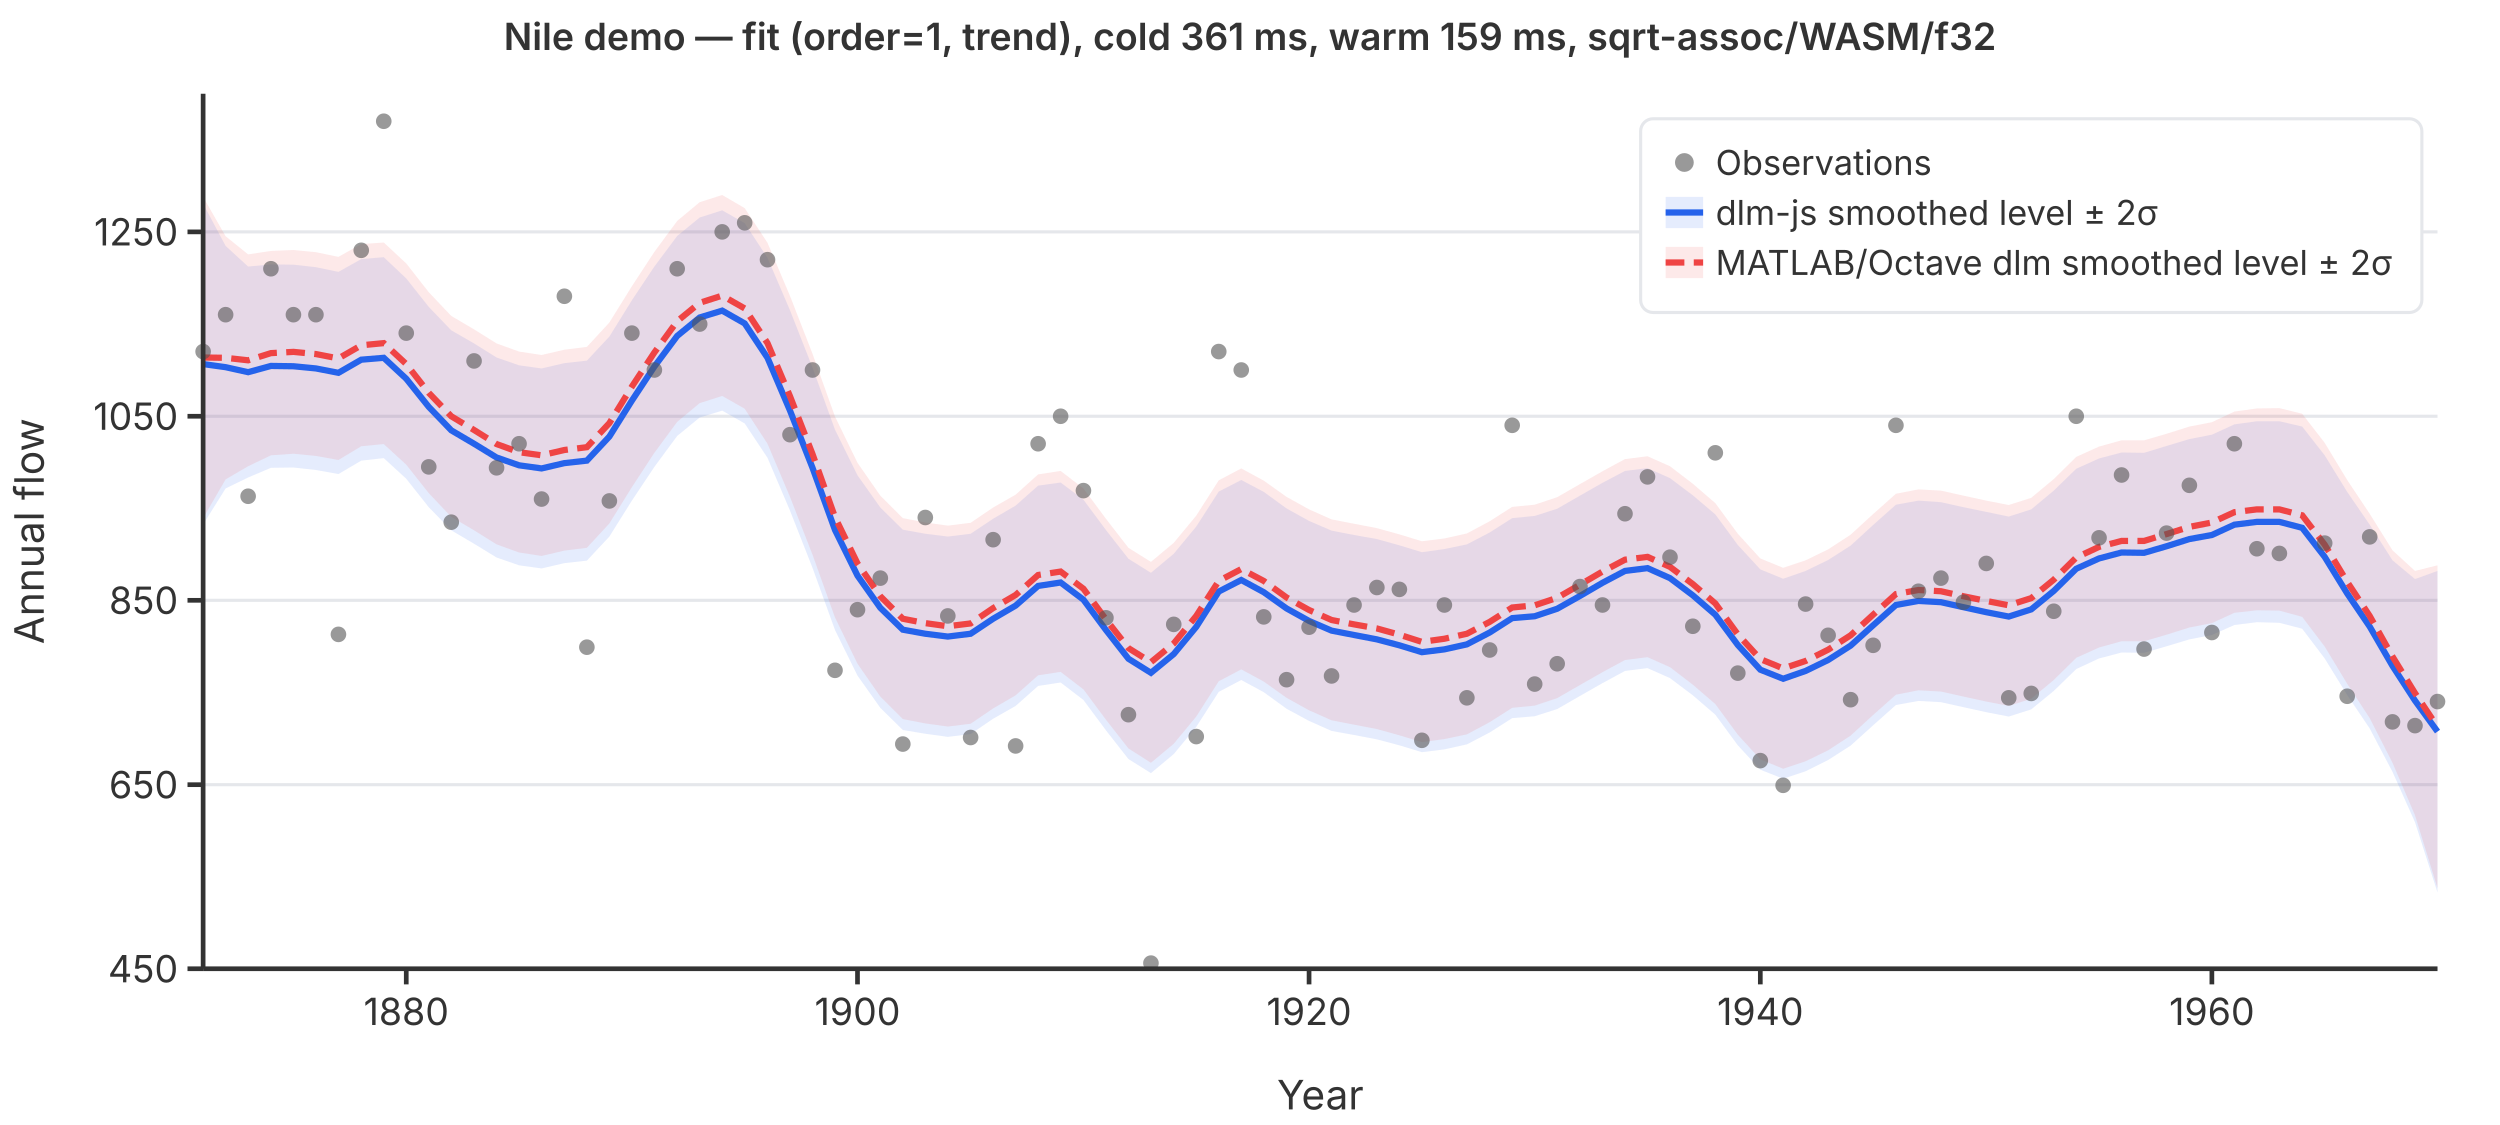
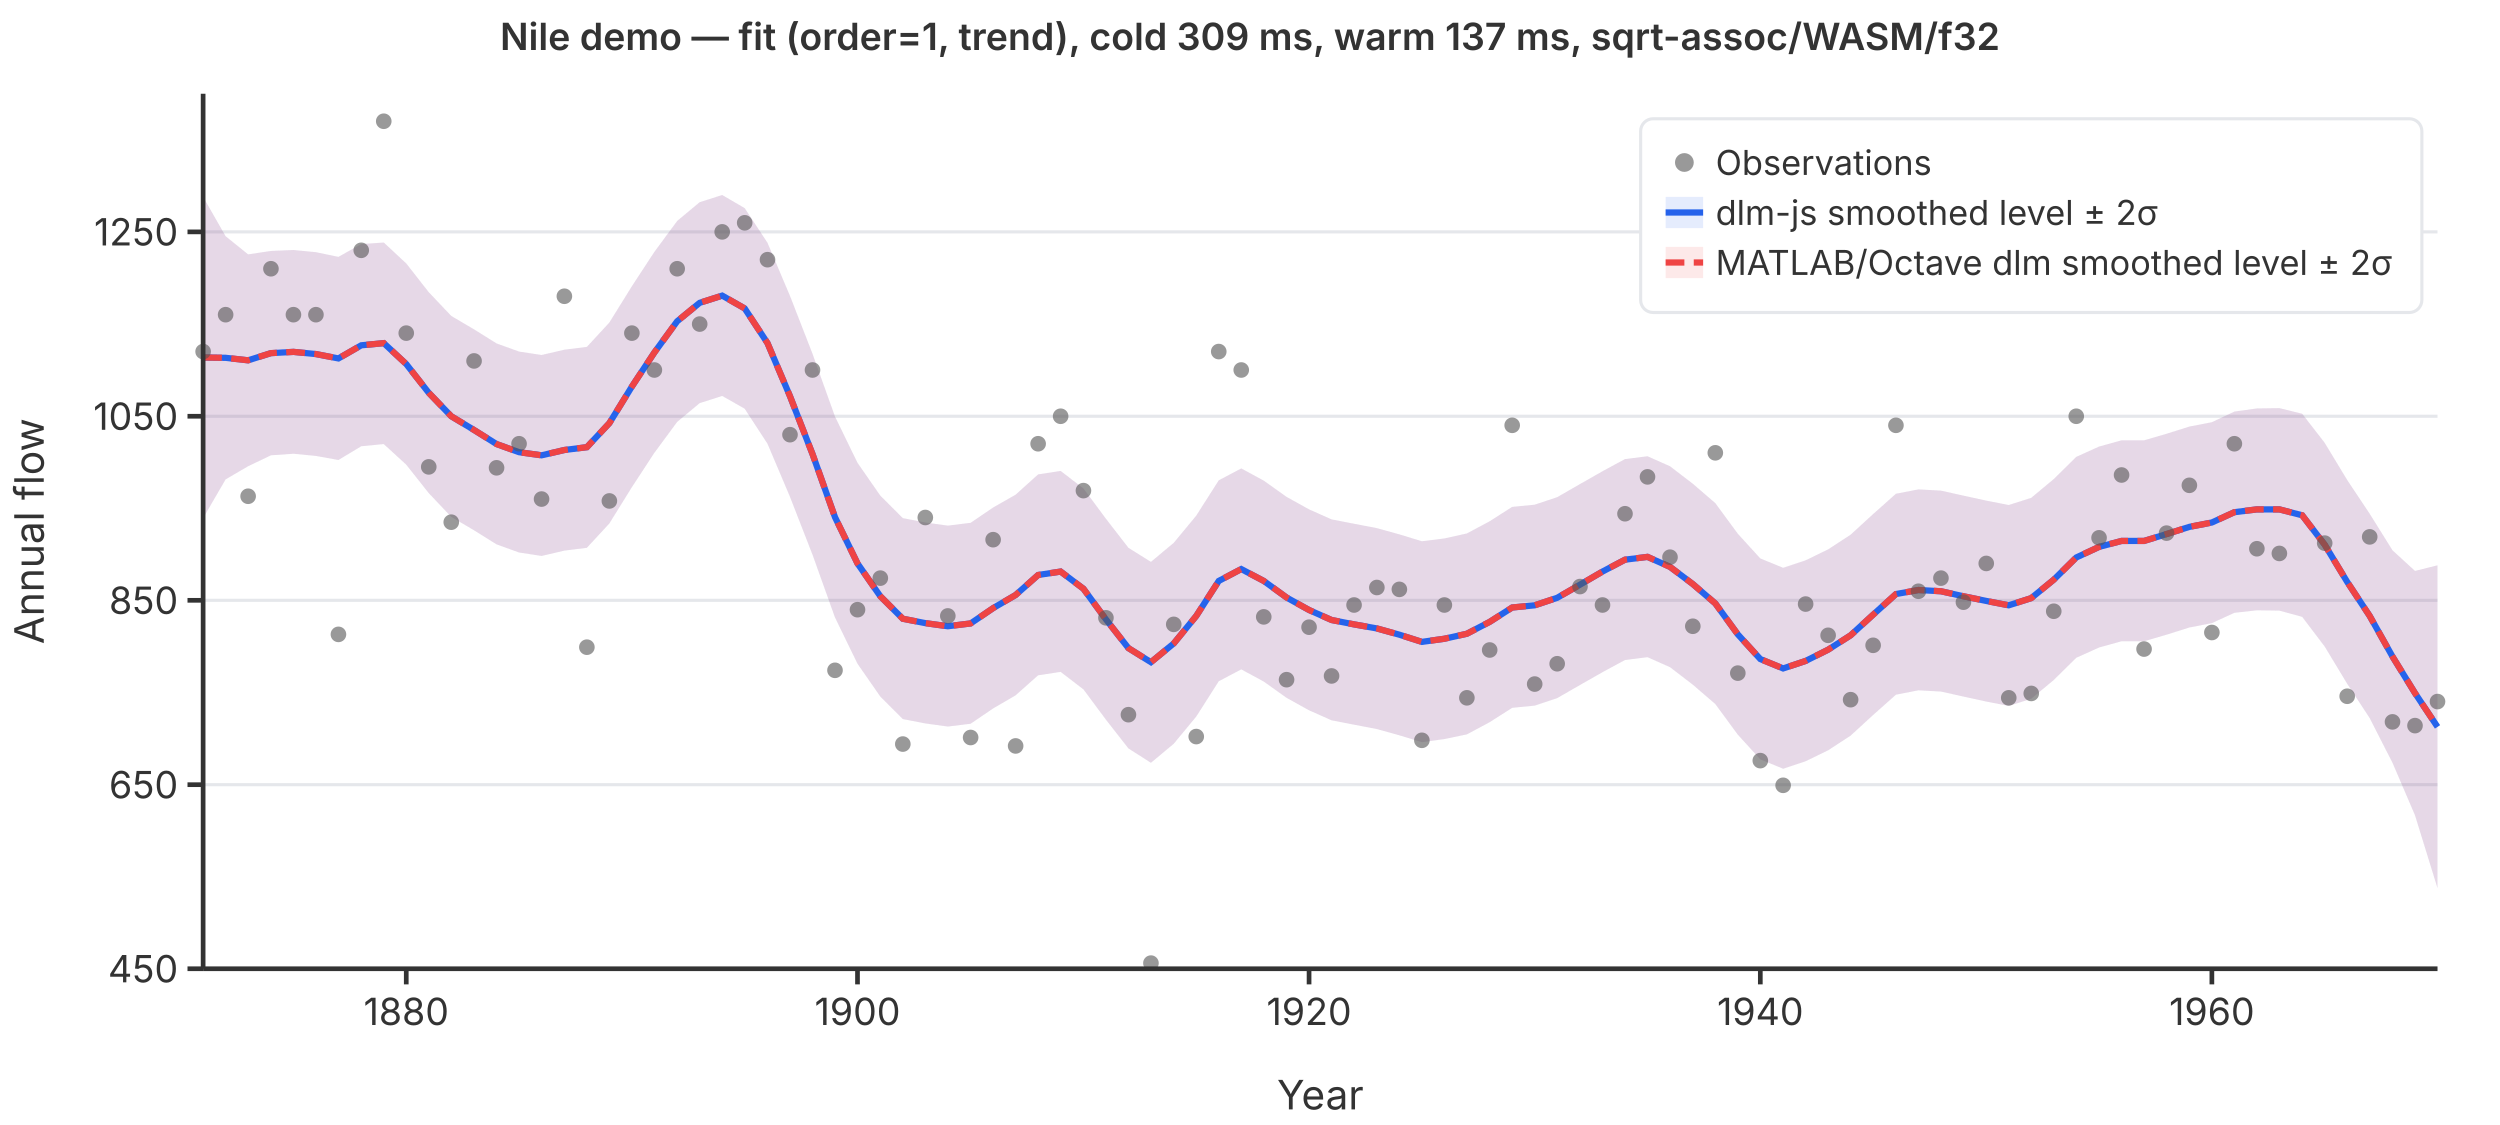
<svg xmlns="http://www.w3.org/2000/svg" viewBox="0 0 800 360" font-family="system-ui,-apple-system,sans-serif" font-size="12">
  <rect width="800" height="360" fill="white" />
  <line x1="65" y1="310.0" x2="780" y2="310.0" stroke="#e5e7eb" stroke-width="1" />
  <line x1="65" y1="251.1" x2="780" y2="251.1" stroke="#e5e7eb" stroke-width="1" />
  <line x1="65" y1="192.1" x2="780" y2="192.1" stroke="#e5e7eb" stroke-width="1" />
  <line x1="65" y1="133.2" x2="780" y2="133.2" stroke="#e5e7eb" stroke-width="1" />
  <line x1="65" y1="74.2" x2="780" y2="74.2" stroke="#e5e7eb" stroke-width="1" />
-   <path d="M65.0,65.2L72.2,78.7L79.4,85.3L86.7,84.6L93.9,84.7L101.1,85.5L108.3,87.0L115.6,82.9L122.8,82.3L130.0,89.1L137.2,98.2L144.4,105.7L151.7,109.9L158.9,114.4L166.1,116.9L173.3,117.9L180.6,116.2L187.8,115.4L195.0,107.7L202.2,96.1L209.4,85.3L216.7,75.5L223.9,69.6L231.1,67.3L238.3,71.4L245.6,82.5L252.8,99.3L260.0,117.6L267.2,137.5L274.4,152.1L281.7,162.4L288.9,169.5L296.1,170.8L303.3,171.7L310.6,170.8L317.8,166.0L325.0,161.8L332.2,155.4L339.4,154.4L346.7,159.9L353.9,169.6L361.1,178.8L368.3,183.3L375.6,177.2L382.8,168.5L390.0,157.3L397.2,153.6L404.4,157.4L411.7,162.7L418.9,166.7L426.1,169.8L433.3,171.2L440.6,172.5L447.8,174.5L455.0,176.7L462.2,175.7L469.4,174.2L476.7,170.4L483.9,165.8L491.1,165.1L498.3,162.8L505.6,158.6L512.8,154.5L520.0,150.7L527.2,149.8L534.4,153.0L541.7,158.5L548.9,164.6L556.1,174.4L563.3,182.2L570.6,185.2L577.8,182.7L585.0,179.2L592.2,174.6L599.4,168.0L606.7,161.5L613.9,160.2L621.1,160.7L628.3,162.3L635.6,163.8L642.8,165.3L650.0,163.0L657.2,157.0L664.4,150.0L671.7,146.7L678.9,144.8L686.1,144.9L693.3,142.7L700.6,140.5L707.8,139.1L715.0,135.8L722.2,134.8L729.4,134.8L736.7,136.5L743.9,145.7L751.1,157.4L758.3,167.9L765.6,179.3L772.8,185.3L780.0,182.7L780.0,285.6L772.8,263.1L765.6,247.0L758.3,233.1L751.1,222.4L743.9,210.7L736.7,201.2L729.4,199.3L722.2,199.1L715.0,200.0L707.8,203.2L700.6,204.6L693.3,206.8L686.1,208.9L678.9,208.8L671.7,210.7L664.4,214.1L657.2,221.1L650.0,227.0L642.8,229.3L635.6,227.9L628.3,226.3L621.1,224.7L613.9,224.3L606.7,225.6L599.4,232.1L592.2,238.6L585.0,243.2L577.8,246.8L570.6,249.2L563.3,246.3L556.1,238.5L548.9,228.7L541.7,222.5L534.4,217.0L527.2,213.8L520.0,214.7L512.8,218.6L505.6,222.7L498.3,226.9L491.1,229.2L483.9,229.8L476.7,234.4L469.4,238.2L462.2,239.8L455.0,240.7L447.8,238.5L440.6,236.6L433.3,235.2L426.1,233.9L418.9,230.7L411.7,226.8L404.4,221.5L397.2,217.6L390.0,221.4L382.8,232.6L375.6,241.3L368.3,247.4L361.1,242.9L353.9,233.7L346.7,224.0L339.4,218.4L332.2,219.5L325.0,225.9L317.8,230.0L310.6,234.9L303.3,235.8L296.1,234.8L288.9,233.6L281.7,226.5L274.4,216.2L267.2,201.6L260.0,181.7L252.8,163.4L245.6,146.5L238.3,135.5L231.1,131.4L223.9,133.6L216.7,139.5L209.4,149.4L202.2,160.2L195.0,171.7L187.8,179.4L180.6,180.2L173.3,181.9L166.1,180.9L158.9,178.4L151.7,174.0L144.4,169.7L137.2,162.3L130.0,153.2L122.8,146.6L115.6,147.4L108.3,151.7L101.1,150.4L93.9,149.6L86.7,149.7L79.4,152.8L72.2,156.3L65.0,167.8Z" fill="rgba(37,99,235,0.12)" stroke="none" />
+   <path d="M65.0,63.0L72.2,75.6L79.4,81.4L86.7,80.3L93.9,80.0L101.1,80.7L108.3,82.2L115.6,78.1L122.8,77.6L130.0,84.3L137.2,93.5L144.4,101.1L151.7,105.4L158.9,109.9L166.1,112.5L173.3,113.6L180.6,111.9L187.8,111.0L195.0,103.2L202.2,91.6L209.4,80.6L216.7,70.7L223.9,64.7L231.1,62.4L238.3,66.6L245.6,77.7L252.8,94.7L260.0,113.2L267.2,133.3L274.4,148.1L281.7,158.6L288.9,165.8L296.1,167.2L303.3,168.2L310.6,167.3L317.8,162.4L325.0,158.3L332.2,151.8L339.4,150.7L346.7,156.3L353.9,166.0L361.1,175.3L368.3,179.8L375.6,173.7L382.8,165.0L390.0,153.7L397.2,149.9L404.4,153.8L411.7,159.0L418.9,163.0L426.1,166.2L433.3,167.6L440.6,169.0L447.8,171.0L455.0,173.2L462.2,172.3L469.4,170.7L476.7,166.8L483.9,162.2L491.1,161.5L498.3,159.1L505.6,154.9L512.8,150.8L520.0,146.9L527.2,146.0L534.4,149.2L541.7,154.8L548.9,161.0L556.1,170.8L563.3,178.7L570.6,181.7L577.8,179.3L585.0,175.8L592.2,171.1L599.4,164.5L606.7,158.0L613.9,156.6L621.1,157.0L628.3,158.6L635.6,160.2L642.8,161.6L650.0,159.3L657.2,153.3L664.4,146.2L671.7,142.9L678.9,140.9L686.1,140.9L693.3,138.8L700.6,136.5L707.8,135.1L715.0,131.7L722.2,130.7L729.4,130.6L736.7,132.4L743.9,141.7L751.1,153.6L758.3,164.4L765.6,176.1L772.8,182.7L780.0,180.9L780.0,284.2L772.8,260.9L765.6,244.1L758.3,229.8L751.1,218.8L743.9,206.9L736.7,197.4L729.4,195.4L722.2,195.3L715.0,196.1L707.8,199.4L700.6,200.8L693.3,203.1L686.1,205.2L678.9,205.2L671.7,207.2L664.4,210.5L657.2,217.6L650.0,223.6L642.8,225.9L635.6,224.5L628.3,222.9L621.1,221.3L613.9,220.9L606.7,222.3L599.4,228.8L592.2,235.4L585.0,240.1L577.8,243.6L570.6,246.0L563.3,243.0L556.1,235.1L548.9,225.3L541.7,219.1L534.4,213.5L527.2,210.3L520.0,211.2L512.8,215.1L505.6,219.2L498.3,223.4L491.1,225.8L483.9,226.5L476.7,231.1L469.4,235.0L462.2,236.5L455.0,237.5L447.8,235.3L440.6,233.3L433.3,231.9L426.1,230.5L418.9,227.3L411.7,223.3L404.4,218.1L397.2,214.2L390.0,218.0L382.8,229.3L375.6,238.0L368.3,244.1L361.1,239.5L353.9,230.3L346.7,220.6L339.4,215.0L332.2,216.1L325.0,222.5L317.8,226.7L310.6,231.6L303.3,232.5L296.1,231.5L288.9,230.1L281.7,222.9L274.4,212.4L267.2,197.6L260.0,177.5L252.8,159.0L245.6,142.0L238.3,130.8L231.1,126.7L223.9,129.0L216.7,135.0L209.4,144.9L202.2,155.9L195.0,167.5L187.8,175.3L180.6,176.2L173.3,177.9L166.1,176.8L158.9,174.2L151.7,169.7L144.4,165.4L137.2,157.8L130.0,148.7L122.8,142.1L115.6,142.8L108.3,147.2L101.1,145.9L93.9,145.2L86.7,145.7L79.4,149.2L72.2,153.4L65.0,165.8Z" fill="rgba(37,99,235,0.12)" stroke="none" />
  <path d="M65.0,63.0L72.2,75.6L79.4,81.4L86.7,80.3L93.9,80.0L101.1,80.7L108.3,82.2L115.6,78.1L122.8,77.6L130.0,84.3L137.2,93.5L144.4,101.1L151.7,105.4L158.9,109.9L166.1,112.5L173.3,113.6L180.6,111.9L187.8,111.0L195.0,103.2L202.2,91.6L209.4,80.6L216.7,70.7L223.9,64.7L231.1,62.4L238.3,66.6L245.6,77.7L252.8,94.7L260.0,113.2L267.2,133.3L274.4,148.1L281.7,158.6L288.9,165.8L296.1,167.2L303.3,168.2L310.6,167.3L317.8,162.4L325.0,158.3L332.2,151.8L339.4,150.7L346.7,156.3L353.9,166.0L361.1,175.3L368.3,179.8L375.6,173.7L382.8,165.0L390.0,153.7L397.2,149.9L404.4,153.8L411.7,159.0L418.9,163.0L426.1,166.2L433.3,167.6L440.6,169.0L447.8,171.0L455.0,173.2L462.2,172.3L469.4,170.7L476.7,166.8L483.9,162.2L491.1,161.5L498.3,159.1L505.6,154.9L512.8,150.8L520.0,146.9L527.2,146.0L534.4,149.2L541.7,154.8L548.9,161.0L556.1,170.8L563.3,178.7L570.6,181.7L577.8,179.3L585.0,175.8L592.2,171.1L599.4,164.5L606.7,158.0L613.9,156.6L621.1,157.0L628.3,158.6L635.6,160.2L642.8,161.6L650.0,159.3L657.2,153.3L664.4,146.2L671.7,142.9L678.9,140.9L686.1,140.9L693.3,138.8L700.6,136.5L707.8,135.1L715.0,131.7L722.2,130.7L729.4,130.6L736.7,132.4L743.9,141.7L751.1,153.6L758.3,164.4L765.6,176.1L772.8,182.7L780.0,180.9L780.0,284.2L772.8,260.9L765.6,244.1L758.3,229.8L751.1,218.8L743.9,206.9L736.7,197.4L729.4,195.4L722.2,195.3L715.0,196.1L707.8,199.4L700.6,200.8L693.3,203.1L686.1,205.2L678.9,205.2L671.7,207.2L664.4,210.5L657.2,217.6L650.0,223.6L642.8,225.9L635.6,224.5L628.3,222.9L621.1,221.3L613.9,220.9L606.7,222.3L599.4,228.8L592.2,235.4L585.0,240.1L577.8,243.6L570.6,246.0L563.3,243.0L556.1,235.1L548.9,225.3L541.7,219.1L534.4,213.5L527.2,210.3L520.0,211.2L512.8,215.1L505.6,219.2L498.3,223.4L491.1,225.8L483.9,226.5L476.7,231.1L469.4,235.0L462.2,236.5L455.0,237.5L447.8,235.3L440.6,233.3L433.3,231.9L426.1,230.5L418.9,227.3L411.7,223.3L404.4,218.1L397.2,214.2L390.0,218.0L382.8,229.3L375.6,238.0L368.3,244.1L361.1,239.5L353.9,230.3L346.7,220.6L339.4,215.0L332.2,216.1L325.0,222.5L317.8,226.7L310.6,231.6L303.3,232.5L296.1,231.5L288.9,230.1L281.7,222.9L274.4,212.4L267.2,197.6L260.0,177.5L252.8,159.0L245.6,142.0L238.3,130.8L231.1,126.7L223.9,129.0L216.7,135.0L209.4,144.9L202.2,155.9L195.0,167.5L187.8,175.3L180.6,176.2L173.3,177.9L166.1,176.8L158.9,174.2L151.7,169.7L144.4,165.4L137.2,157.8L130.0,148.7L122.8,142.1L115.6,142.8L108.3,147.2L101.1,145.9L93.9,145.2L86.7,145.7L79.4,149.2L72.2,153.4L65.0,165.8Z" fill="rgba(239,68,68,0.12)" stroke="none" />
-   <polyline points="65.0,116.5 72.2,117.5 79.4,119.1 86.7,117.1 93.9,117.2 101.1,117.9 108.3,119.3 115.6,115.1 122.8,114.5 130.0,121.2 137.2,130.2 144.4,137.7 151.7,142.0 158.9,146.4 166.1,148.9 173.3,149.9 180.6,148.2 187.8,147.4 195.0,139.7 202.2,128.2 209.4,117.3 216.7,107.5 223.9,101.6 231.1,99.4 238.3,103.5 245.6,114.5 252.8,131.4 260.0,149.7 267.2,169.6 274.4,184.2 281.7,194.5 288.9,201.5 296.1,202.8 303.3,203.7 310.6,202.8 317.8,198.0 325.0,193.8 332.2,187.5 339.4,186.4 346.7,191.9 353.9,201.6 361.1,210.8 368.3,215.3 375.6,209.3 382.8,200.6 390.0,189.3 397.2,185.6 404.4,189.5 411.7,194.7 418.9,198.7 426.1,201.8 433.3,203.2 440.6,204.6 447.8,206.5 455.0,208.7 462.2,207.8 469.4,206.2 476.7,202.4 483.9,197.8 491.1,197.2 498.3,194.8 505.6,190.7 512.8,186.5 520.0,182.7 527.2,181.8 534.4,185.0 541.7,190.5 548.9,196.7 556.1,206.4 563.3,214.3 570.6,217.2 577.8,214.7 585.0,211.2 592.2,206.6 599.4,200.1 606.7,193.6 613.9,192.3 621.1,192.7 628.3,194.3 635.6,195.9 642.8,197.3 650.0,195.0 657.2,189.1 664.4,182.0 671.7,178.7 678.9,176.8 686.1,176.9 693.3,174.8 700.6,172.5 707.8,171.2 715.0,167.9 722.2,167.0 729.4,167.0 736.7,168.9 743.9,178.2 751.1,189.9 758.3,200.5 765.6,213.1 772.8,224.2 780.0,234.1" fill="none" stroke="#2563eb" stroke-width="2" />
+   <polyline points="65.0,114.4 72.2,114.5 79.4,115.3 86.7,113.0 93.9,112.6 101.1,113.3 108.3,114.7 115.6,110.5 122.8,109.8 130.0,116.5 137.2,125.7 144.4,133.2 151.7,137.6 158.9,142.1 166.1,144.7 173.3,145.7 180.6,144.0 187.8,143.1 195.0,135.4 202.2,123.7 209.4,112.8 216.7,102.8 223.9,96.9 231.1,94.6 238.3,98.7 245.6,109.8 252.8,126.8 260.0,145.3 267.2,165.5 274.4,180.3 281.7,190.8 288.9,198.0 296.1,199.4 303.3,200.4 310.6,199.5 317.8,194.6 325.0,190.4 332.2,184.0 339.4,182.9 346.7,188.4 353.9,198.2 361.1,207.4 368.3,211.9 375.6,205.9 382.8,197.1 390.0,185.9 397.2,182.1 404.4,185.9 411.7,191.2 418.9,195.2 426.1,198.4 433.3,199.8 440.6,201.1 447.8,203.1 455.0,205.4 462.2,204.4 469.4,202.8 476.7,199.0 483.9,194.4 491.1,193.7 498.3,191.3 505.6,187.1 512.8,182.9 520.0,179.1 527.2,178.2 534.4,181.4 541.7,186.9 548.9,193.1 556.1,203.0 563.3,210.9 570.6,213.9 577.8,211.5 585.0,207.9 592.2,203.3 599.4,196.7 606.7,190.1 613.9,188.8 621.1,189.2 628.3,190.8 635.6,192.3 642.8,193.7 650.0,191.4 657.2,185.5 664.4,178.4 671.7,175.0 678.9,173.1 686.1,173.1 693.3,170.9 700.6,168.6 707.8,167.2 715.0,163.9 722.2,163.0 729.4,163.0 736.7,164.9 743.9,174.3 751.1,186.2 758.3,197.1 765.6,210.1 772.8,221.8 780.0,232.6" fill="none" stroke="#2563eb" stroke-width="2" />
  <polyline points="65.0,114.4 72.2,114.5 79.4,115.3 86.7,113.0 93.9,112.6 101.1,113.3 108.3,114.7 115.6,110.5 122.8,109.8 130.0,116.5 137.2,125.7 144.4,133.2 151.7,137.6 158.9,142.1 166.1,144.7 173.3,145.7 180.6,144.0 187.8,143.1 195.0,135.4 202.2,123.7 209.4,112.8 216.7,102.8 223.9,96.9 231.1,94.6 238.3,98.7 245.6,109.8 252.8,126.8 260.0,145.3 267.2,165.5 274.4,180.3 281.7,190.8 288.9,198.0 296.1,199.4 303.3,200.4 310.6,199.5 317.8,194.6 325.0,190.4 332.2,184.0 339.4,182.9 346.7,188.4 353.9,198.2 361.1,207.4 368.3,211.9 375.6,205.9 382.8,197.1 390.0,185.9 397.2,182.1 404.4,185.9 411.7,191.2 418.9,195.2 426.1,198.4 433.3,199.8 440.6,201.1 447.8,203.1 455.0,205.4 462.2,204.4 469.4,202.8 476.7,199.0 483.9,194.4 491.1,193.7 498.3,191.3 505.6,187.1 512.8,182.9 520.0,179.1 527.2,178.2 534.4,181.4 541.7,186.9 548.9,193.1 556.1,203.0 563.3,210.9 570.6,213.9 577.8,211.5 585.0,207.9 592.2,203.3 599.4,196.7 606.7,190.1 613.9,188.8 621.1,189.2 628.3,190.8 635.6,192.3 642.8,193.7 650.0,191.4 657.2,185.5 664.4,178.4 671.7,175.0 678.9,173.1 686.1,173.1 693.3,170.9 700.6,168.6 707.8,167.2 715.0,163.9 722.2,163.0 729.4,163.0 736.7,164.9 743.9,174.3 751.1,186.2 758.3,197.1 765.6,210.1 772.8,221.8 780.0,232.6" fill="none" stroke="#ef4444" stroke-width="2" stroke-dasharray="6,3" />
  <circle cx="65.0" cy="112.5" r="2.5" fill="#555" opacity="0.6" />
  <circle cx="72.2" cy="100.7" r="2.5" fill="#555" opacity="0.6" />
  <circle cx="79.4" cy="158.8" r="2.5" fill="#555" opacity="0.6" />
  <circle cx="86.7" cy="86.0" r="2.5" fill="#555" opacity="0.6" />
  <circle cx="93.9" cy="100.7" r="2.5" fill="#555" opacity="0.6" />
  <circle cx="101.1" cy="100.7" r="2.5" fill="#555" opacity="0.6" />
  <circle cx="108.3" cy="203.0" r="2.5" fill="#555" opacity="0.6" />
  <circle cx="115.6" cy="80.1" r="2.5" fill="#555" opacity="0.6" />
  <circle cx="122.8" cy="38.8" r="2.5" fill="#555" opacity="0.6" />
  <circle cx="130.0" cy="106.6" r="2.5" fill="#555" opacity="0.6" />
  <circle cx="137.2" cy="149.4" r="2.5" fill="#555" opacity="0.6" />
  <circle cx="144.4" cy="167.1" r="2.5" fill="#555" opacity="0.6" />
  <circle cx="151.7" cy="115.5" r="2.5" fill="#555" opacity="0.6" />
  <circle cx="158.9" cy="149.7" r="2.5" fill="#555" opacity="0.6" />
  <circle cx="166.1" cy="142.0" r="2.5" fill="#555" opacity="0.6" />
  <circle cx="173.3" cy="159.7" r="2.5" fill="#555" opacity="0.6" />
  <circle cx="180.6" cy="94.8" r="2.5" fill="#555" opacity="0.6" />
  <circle cx="187.8" cy="207.1" r="2.5" fill="#555" opacity="0.6" />
  <circle cx="195.0" cy="160.3" r="2.5" fill="#555" opacity="0.6" />
  <circle cx="202.2" cy="106.6" r="2.5" fill="#555" opacity="0.6" />
  <circle cx="209.4" cy="118.4" r="2.5" fill="#555" opacity="0.6" />
  <circle cx="216.7" cy="86.0" r="2.5" fill="#555" opacity="0.6" />
  <circle cx="223.9" cy="103.7" r="2.5" fill="#555" opacity="0.6" />
  <circle cx="231.1" cy="74.2" r="2.5" fill="#555" opacity="0.6" />
  <circle cx="238.3" cy="71.3" r="2.5" fill="#555" opacity="0.6" />
  <circle cx="245.6" cy="83.1" r="2.5" fill="#555" opacity="0.6" />
  <circle cx="252.8" cy="139.1" r="2.5" fill="#555" opacity="0.6" />
  <circle cx="260.0" cy="118.4" r="2.5" fill="#555" opacity="0.6" />
  <circle cx="267.2" cy="214.5" r="2.5" fill="#555" opacity="0.6" />
  <circle cx="274.4" cy="195.1" r="2.5" fill="#555" opacity="0.6" />
  <circle cx="281.7" cy="185.0" r="2.5" fill="#555" opacity="0.6" />
  <circle cx="288.9" cy="238.1" r="2.5" fill="#555" opacity="0.6" />
  <circle cx="296.1" cy="165.6" r="2.5" fill="#555" opacity="0.6" />
  <circle cx="303.3" cy="197.1" r="2.5" fill="#555" opacity="0.6" />
  <circle cx="310.6" cy="236.0" r="2.5" fill="#555" opacity="0.6" />
  <circle cx="317.8" cy="172.7" r="2.5" fill="#555" opacity="0.6" />
  <circle cx="325.0" cy="238.7" r="2.5" fill="#555" opacity="0.6" />
  <circle cx="332.2" cy="142.0" r="2.5" fill="#555" opacity="0.6" />
  <circle cx="339.4" cy="133.2" r="2.5" fill="#555" opacity="0.6" />
  <circle cx="346.7" cy="157.0" r="2.5" fill="#555" opacity="0.6" />
  <circle cx="353.9" cy="197.7" r="2.5" fill="#555" opacity="0.6" />
  <circle cx="361.1" cy="228.7" r="2.5" fill="#555" opacity="0.6" />
  <circle cx="368.3" cy="308.2" r="2.5" fill="#555" opacity="0.6" />
  <circle cx="375.6" cy="199.8" r="2.5" fill="#555" opacity="0.6" />
  <circle cx="382.8" cy="235.7" r="2.5" fill="#555" opacity="0.6" />
  <circle cx="390.0" cy="112.5" r="2.5" fill="#555" opacity="0.6" />
  <circle cx="397.2" cy="118.4" r="2.5" fill="#555" opacity="0.6" />
  <circle cx="404.4" cy="197.4" r="2.5" fill="#555" opacity="0.6" />
  <circle cx="411.7" cy="217.5" r="2.5" fill="#555" opacity="0.6" />
  <circle cx="418.9" cy="200.7" r="2.5" fill="#555" opacity="0.6" />
  <circle cx="426.1" cy="216.3" r="2.5" fill="#555" opacity="0.6" />
  <circle cx="433.3" cy="193.6" r="2.5" fill="#555" opacity="0.6" />
  <circle cx="440.6" cy="188.0" r="2.5" fill="#555" opacity="0.6" />
  <circle cx="447.8" cy="188.6" r="2.5" fill="#555" opacity="0.6" />
  <circle cx="455.0" cy="236.9" r="2.5" fill="#555" opacity="0.6" />
  <circle cx="462.2" cy="193.6" r="2.5" fill="#555" opacity="0.6" />
  <circle cx="469.4" cy="223.3" r="2.5" fill="#555" opacity="0.6" />
  <circle cx="476.7" cy="208.0" r="2.5" fill="#555" opacity="0.6" />
  <circle cx="483.9" cy="136.1" r="2.5" fill="#555" opacity="0.6" />
  <circle cx="491.1" cy="218.9" r="2.5" fill="#555" opacity="0.6" />
  <circle cx="498.3" cy="212.4" r="2.5" fill="#555" opacity="0.6" />
  <circle cx="505.6" cy="187.7" r="2.5" fill="#555" opacity="0.6" />
  <circle cx="512.8" cy="193.6" r="2.5" fill="#555" opacity="0.6" />
  <circle cx="520.0" cy="164.4" r="2.5" fill="#555" opacity="0.6" />
  <circle cx="527.2" cy="152.6" r="2.5" fill="#555" opacity="0.6" />
  <circle cx="534.4" cy="178.3" r="2.5" fill="#555" opacity="0.6" />
  <circle cx="541.7" cy="200.4" r="2.5" fill="#555" opacity="0.6" />
  <circle cx="548.9" cy="144.9" r="2.5" fill="#555" opacity="0.6" />
  <circle cx="556.1" cy="215.4" r="2.5" fill="#555" opacity="0.6" />
  <circle cx="563.3" cy="243.4" r="2.5" fill="#555" opacity="0.6" />
  <circle cx="570.6" cy="251.3" r="2.5" fill="#555" opacity="0.6" />
  <circle cx="577.8" cy="193.3" r="2.5" fill="#555" opacity="0.6" />
  <circle cx="585.0" cy="203.3" r="2.5" fill="#555" opacity="0.6" />
  <circle cx="592.2" cy="223.9" r="2.5" fill="#555" opacity="0.6" />
  <circle cx="599.4" cy="206.5" r="2.5" fill="#555" opacity="0.6" />
  <circle cx="606.7" cy="136.1" r="2.5" fill="#555" opacity="0.6" />
  <circle cx="613.9" cy="189.2" r="2.5" fill="#555" opacity="0.6" />
  <circle cx="621.1" cy="185.0" r="2.5" fill="#555" opacity="0.6" />
  <circle cx="628.3" cy="192.7" r="2.5" fill="#555" opacity="0.6" />
  <circle cx="635.6" cy="180.3" r="2.5" fill="#555" opacity="0.6" />
  <circle cx="642.8" cy="223.3" r="2.5" fill="#555" opacity="0.6" />
  <circle cx="650.0" cy="221.9" r="2.5" fill="#555" opacity="0.6" />
  <circle cx="657.2" cy="195.6" r="2.5" fill="#555" opacity="0.6" />
  <circle cx="664.4" cy="133.2" r="2.5" fill="#555" opacity="0.6" />
  <circle cx="671.7" cy="172.1" r="2.5" fill="#555" opacity="0.6" />
  <circle cx="678.9" cy="152.0" r="2.5" fill="#555" opacity="0.6" />
  <circle cx="686.1" cy="207.7" r="2.5" fill="#555" opacity="0.6" />
  <circle cx="693.3" cy="170.6" r="2.5" fill="#555" opacity="0.6" />
  <circle cx="700.6" cy="155.3" r="2.5" fill="#555" opacity="0.6" />
  <circle cx="707.8" cy="202.4" r="2.5" fill="#555" opacity="0.6" />
  <circle cx="715.0" cy="142.0" r="2.5" fill="#555" opacity="0.6" />
  <circle cx="722.2" cy="175.6" r="2.5" fill="#555" opacity="0.6" />
  <circle cx="729.4" cy="177.1" r="2.5" fill="#555" opacity="0.6" />
  <circle cx="736.7" cy="97.8" r="2.5" fill="#555" opacity="0.6" />
  <circle cx="743.9" cy="173.8" r="2.5" fill="#555" opacity="0.6" />
  <circle cx="751.1" cy="222.8" r="2.5" fill="#555" opacity="0.6" />
  <circle cx="758.3" cy="171.8" r="2.5" fill="#555" opacity="0.6" />
  <circle cx="765.6" cy="231.0" r="2.5" fill="#555" opacity="0.6" />
  <circle cx="772.8" cy="232.2" r="2.5" fill="#555" opacity="0.6" />
  <circle cx="780.0" cy="224.5" r="2.5" fill="#555" opacity="0.6" />
  <line x1="65" y1="30" x2="65" y2="310" stroke="#333" stroke-width="1.5" />
  <line x1="65" y1="310" x2="780" y2="310" stroke="#333" stroke-width="1.5" />
  <line x1="60" y1="310.0" x2="65" y2="310.0" stroke="#333" stroke-width="1.5" />
  <text x="57" y="310.0" text-anchor="end" dominant-baseline="middle" fill="#333">450</text>
  <line x1="60" y1="251.1" x2="65" y2="251.1" stroke="#333" stroke-width="1.5" />
  <text x="57" y="251.1" text-anchor="end" dominant-baseline="middle" fill="#333">650</text>
  <line x1="60" y1="192.1" x2="65" y2="192.1" stroke="#333" stroke-width="1.5" />
  <text x="57" y="192.1" text-anchor="end" dominant-baseline="middle" fill="#333">850</text>
  <line x1="60" y1="133.2" x2="65" y2="133.2" stroke="#333" stroke-width="1.5" />
  <text x="57" y="133.2" text-anchor="end" dominant-baseline="middle" fill="#333">1050</text>
  <line x1="60" y1="74.2" x2="65" y2="74.2" stroke="#333" stroke-width="1.5" />
  <text x="57" y="74.2" text-anchor="end" dominant-baseline="middle" fill="#333">1250</text>
  <line x1="130.0" y1="310" x2="130.0" y2="315" stroke="#333" stroke-width="1.5" />
  <text x="130.0" y="328" text-anchor="middle" fill="#333">1880</text>
  <line x1="274.4" y1="310" x2="274.4" y2="315" stroke="#333" stroke-width="1.5" />
  <text x="274.4" y="328" text-anchor="middle" fill="#333">1900</text>
  <line x1="418.9" y1="310" x2="418.9" y2="315" stroke="#333" stroke-width="1.5" />
  <text x="418.9" y="328" text-anchor="middle" fill="#333">1920</text>
  <line x1="563.3" y1="310" x2="563.3" y2="315" stroke="#333" stroke-width="1.5" />
  <text x="563.3" y="328" text-anchor="middle" fill="#333">1940</text>
  <line x1="707.8" y1="310" x2="707.8" y2="315" stroke="#333" stroke-width="1.5" />
  <text x="707.8" y="328" text-anchor="middle" fill="#333">1960</text>
  <text x="422.5" y="355" text-anchor="middle" fill="#333" font-size="13">Year</text>
  <text x="14" y="170" text-anchor="middle" fill="#333" font-size="13" transform="rotate(-90,14,170)">Annual flow</text>
-   <text x="400" y="16" text-anchor="middle" fill="#333" font-size="12" font-weight="600">Nile demo — fit (order=1, trend), cold 361 ms, warm 159 ms, sqrt-assoc/WASM/f32</text>
+   <text x="400" y="16" text-anchor="middle" fill="#333" font-size="12" font-weight="600">Nile demo — fit (order=1, trend), cold 309 ms, warm 137 ms, sqrt-assoc/WASM/f32</text>
  <rect x="525" y="38" width="250" height="62" rx="4" fill="white" stroke="#e5e7eb" stroke-width="1" />
  <circle cx="539" cy="52" r="3" fill="#555" opacity="0.6" />
  <text x="549" y="52" dominant-baseline="middle" fill="#333" font-size="11">Observations</text>
  <line x1="533" y1="68" x2="545" y2="68" stroke="#2563eb" stroke-width="2" />
  <rect x="533" y="63" width="12" height="10" fill="rgba(37,99,235,0.12)" stroke="none" />
  <text x="549" y="68" dominant-baseline="middle" fill="#333" font-size="11">dlm-js smoothed level ± 2σ</text>
  <line x1="533" y1="84" x2="545" y2="84" stroke="#ef4444" stroke-width="2" stroke-dasharray="6,3" />
  <rect x="533" y="79" width="12" height="10" fill="rgba(239,68,68,0.12)" stroke="none" />
  <text x="549" y="84" dominant-baseline="middle" fill="#333" font-size="11">MATLAB/Octave dlm smoothed level ± 2σ</text>
</svg>
